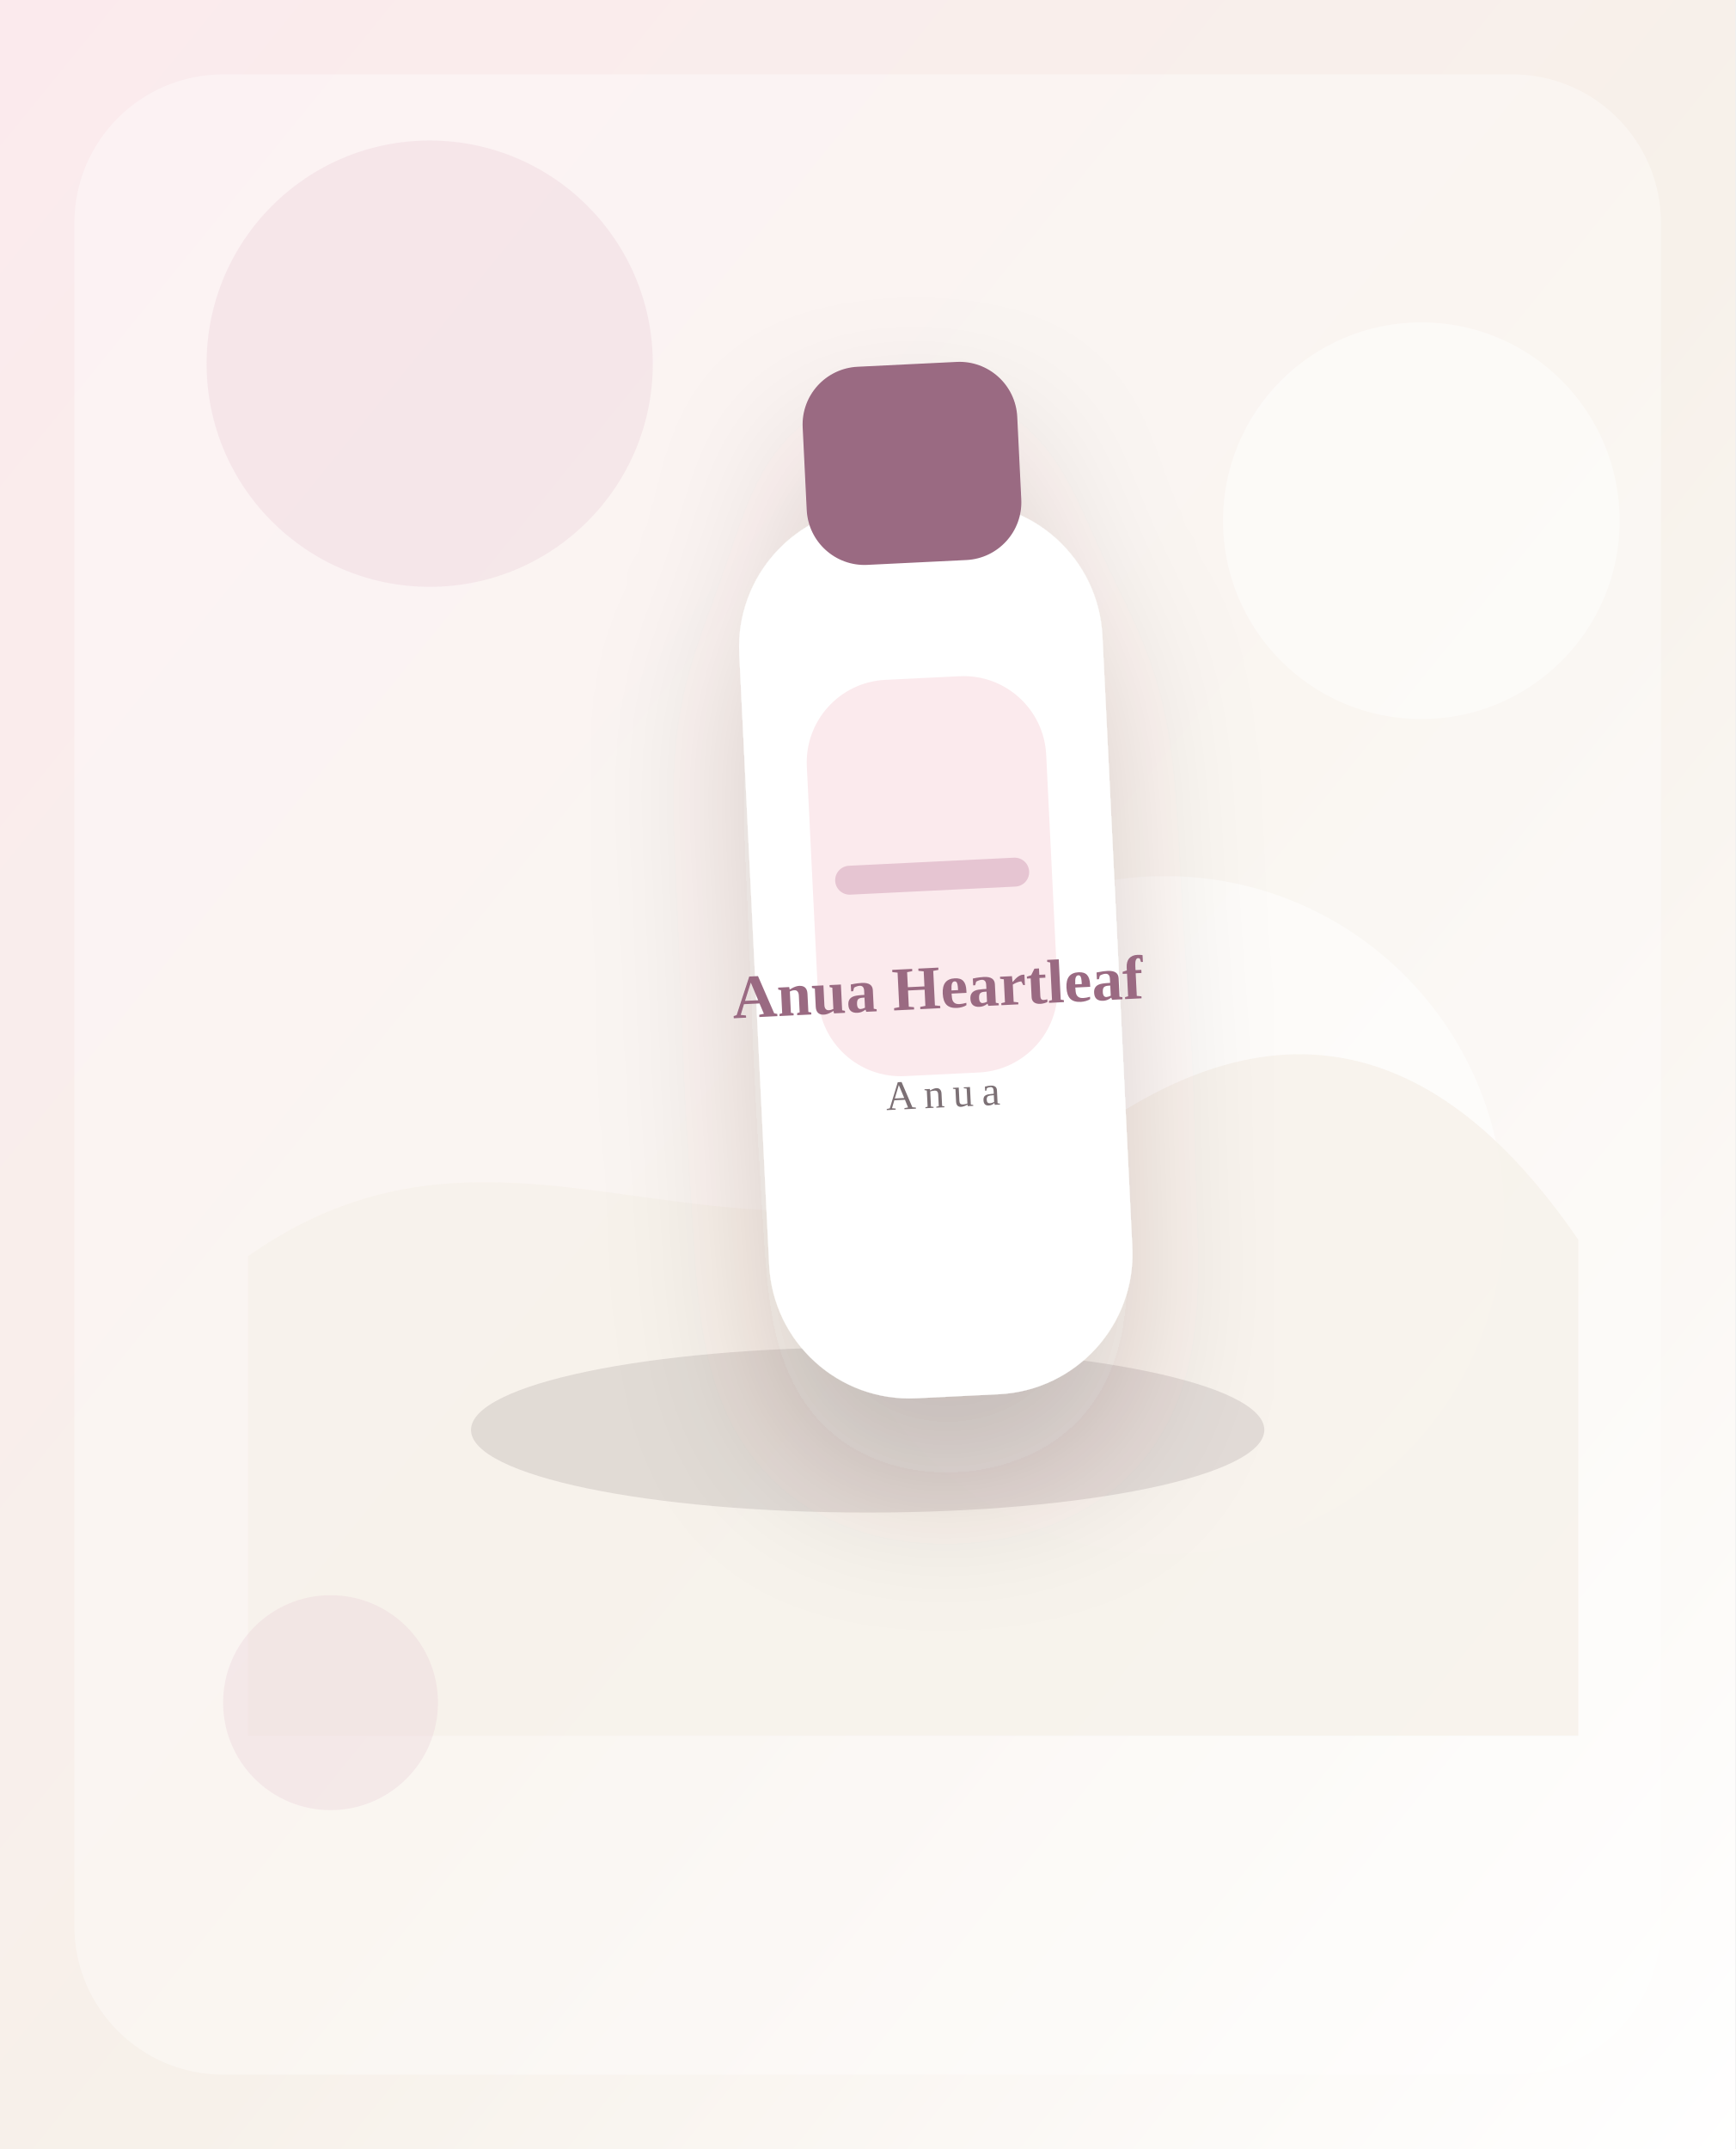
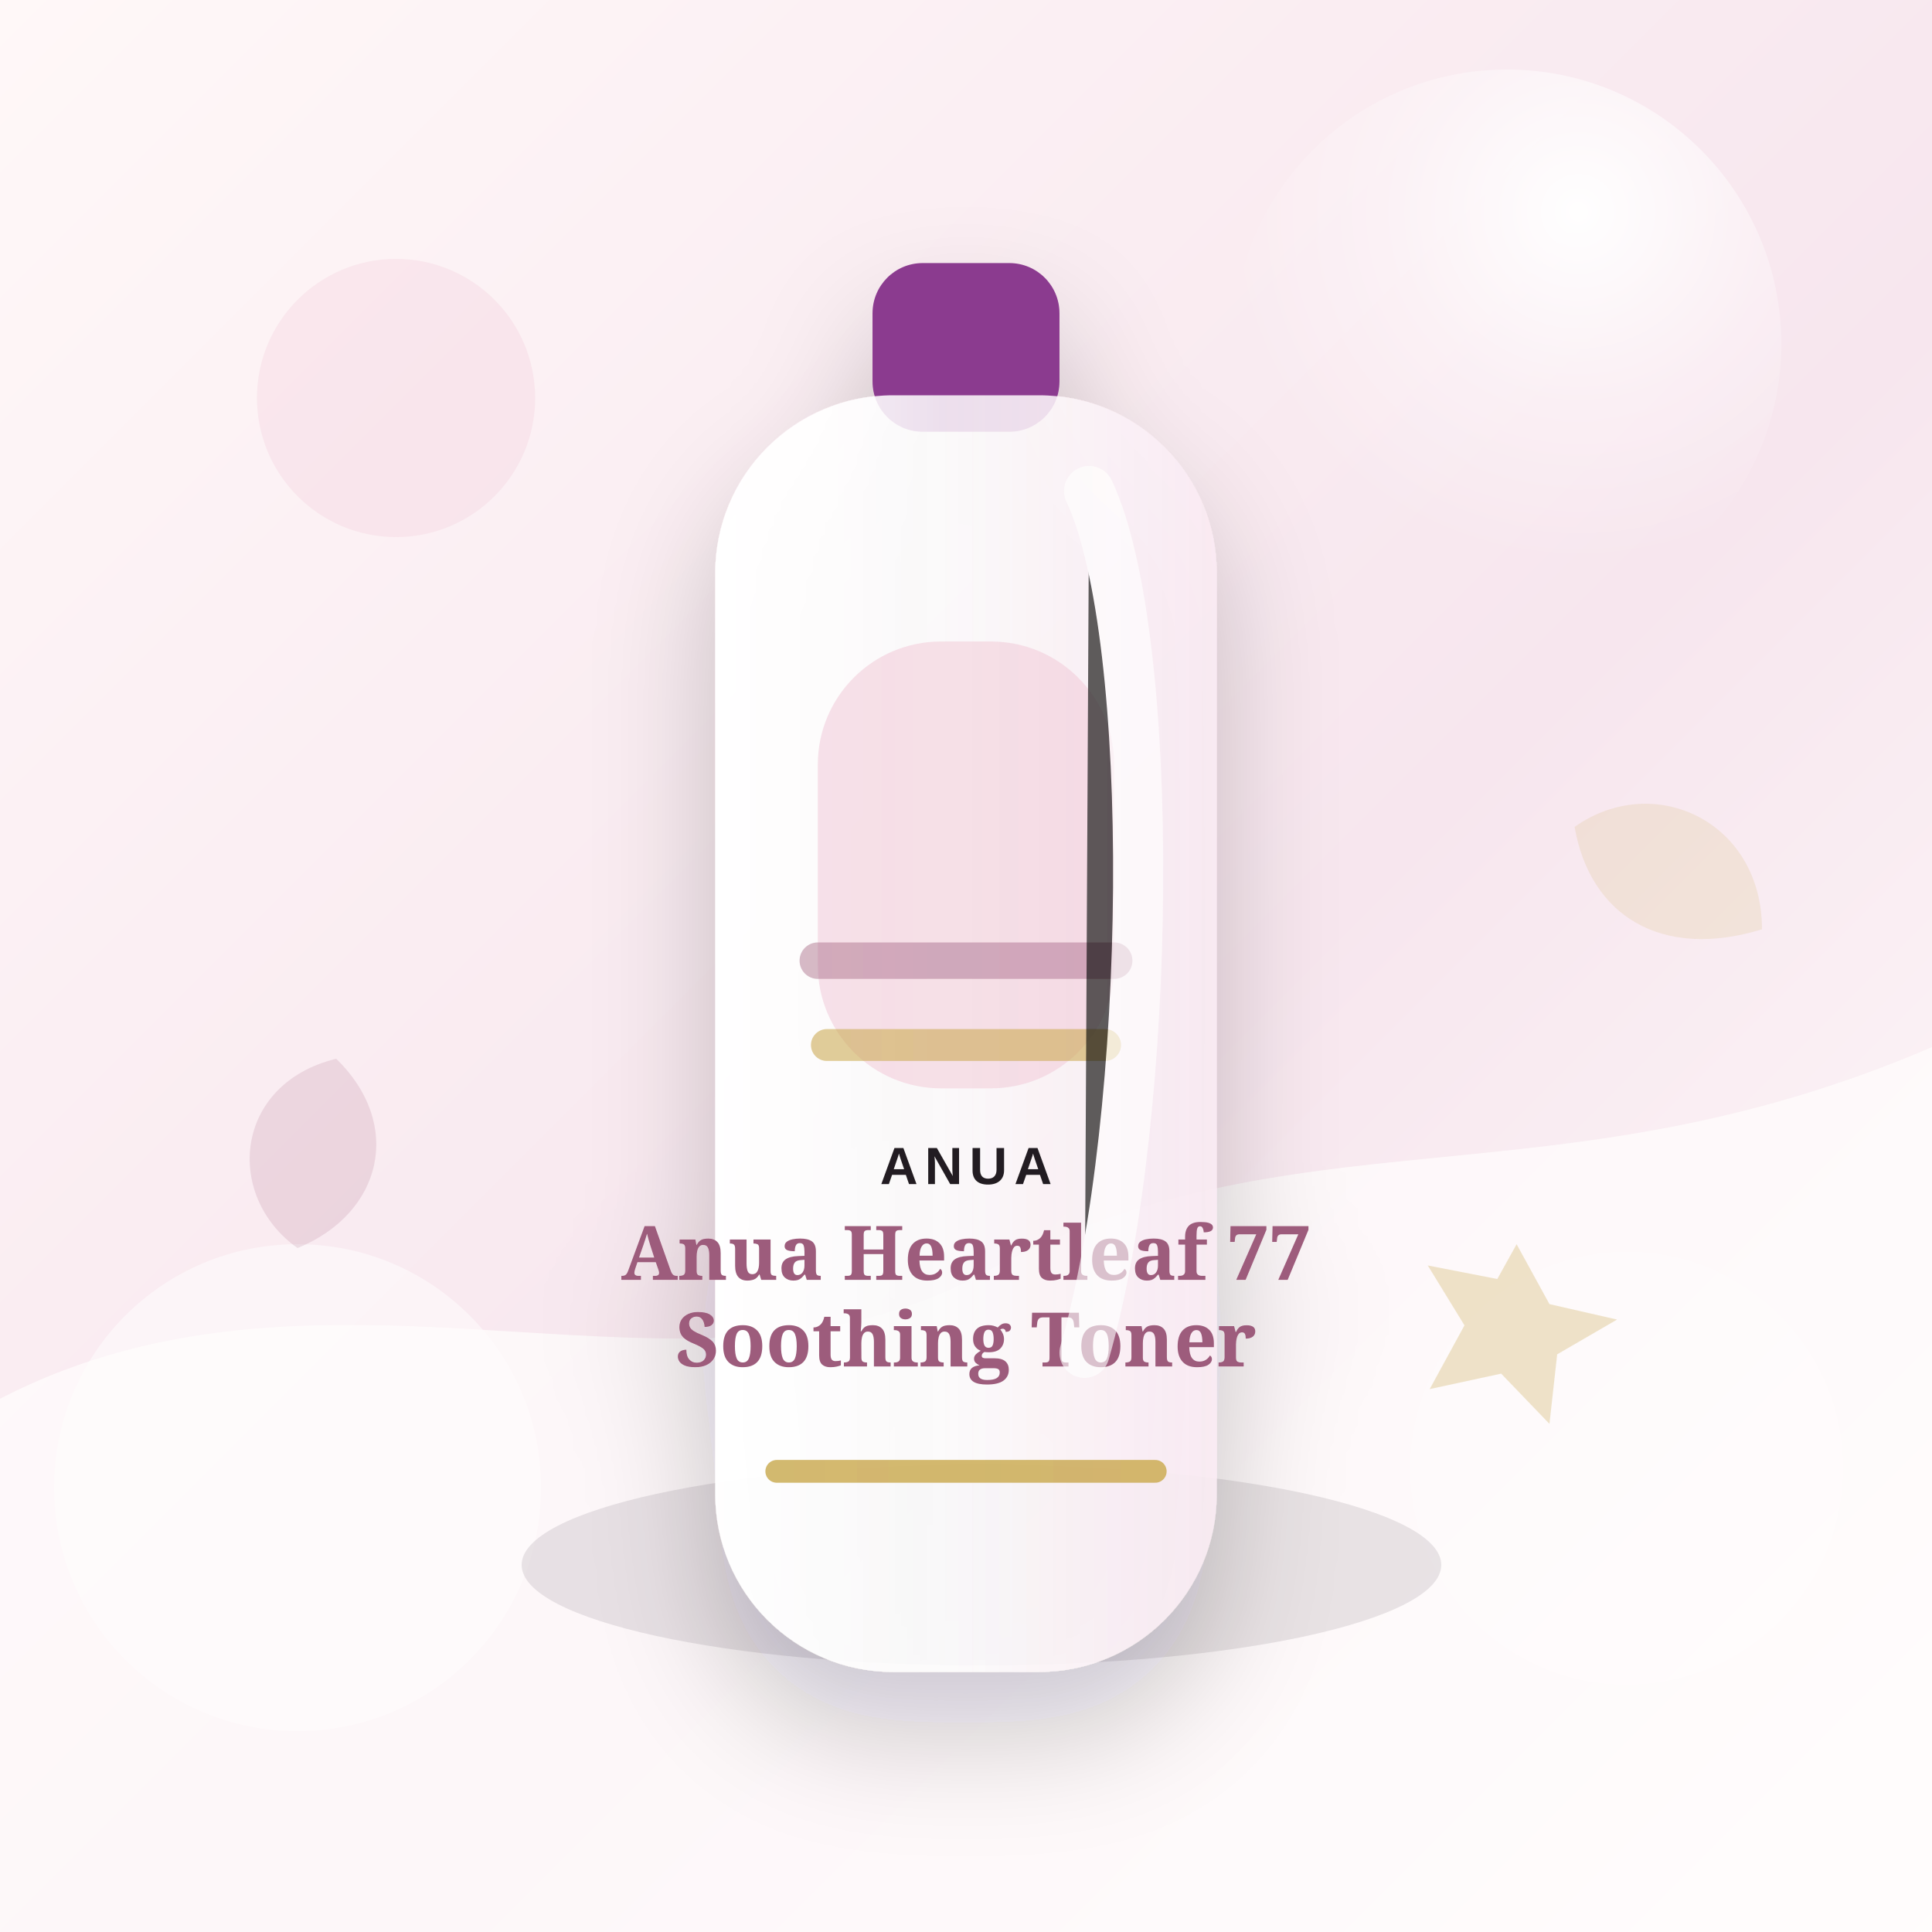
- <svg xmlns="http://www.w3.org/2000/svg" width="840" height="1040" viewBox="0 0 420 520" role="img" aria-label="Anua Heartleaf 77 Soothing Toner product photography">
+ <svg xmlns="http://www.w3.org/2000/svg" width="1000" height="1000" viewBox="0 0 1000 1000" role="img" aria-label="Anua Heartleaf 77 Soothing Toner">
  <defs>
-     <linearGradient id="bg" x1="0" y1="0" x2="1" y2="1">
-       <stop stop-color="#FBEAED" />
-       <stop offset="0.55" stop-color="#F7F1EA" />
-       <stop offset="1" stop-color="#FFFFFF" />
+     <linearGradient id="bg-p029" x1="0" y1="0" x2="1" y2="1">
+       <stop offset="0" stop-color="#FFF8F8" />
+       <stop offset="0.58" stop-color="#F7E6EE" />
+       <stop offset="1" stop-color="#FFFDFC" />
    </linearGradient>
-     <filter id="s" x="-20%" y="-20%" width="140%" height="140%">
-       <feDropShadow dx="0" dy="20" stdDeviation="18" flood-color="#432134" flood-opacity="0.18" />
+     <radialGradient id="halo-p029" cx="63%" cy="26%" r="64%">
+       <stop offset="0" stop-color="#FFFFFF" stop-opacity="0.96" />
+       <stop offset="0.54" stop-color="#FFFFFF" stop-opacity="0.32" />
+       <stop offset="1" stop-color="#FFFFFF" stop-opacity="0" />
+     </radialGradient>
+     <linearGradient id="glass-p029" x1="0" x2="1">
+       <stop offset="0" stop-color="#FFFFFF" stop-opacity="0.98" />
+       <stop offset="0.45" stop-color="#FFFFFF" stop-opacity="0.84" />
+       <stop offset="1" stop-color="#F9EAF2" stop-opacity="0.92" />
+     </linearGradient>
+     <filter id="shadow-p029" x="-40%" y="-40%" width="180%" height="180%">
+       <feDropShadow dx="0" dy="28" stdDeviation="26" flood-color="#1A0A1E" flood-opacity="0.22" />
+     </filter>
+     <filter id="softshadow-p029" x="-50%" y="-50%" width="200%" height="200%">
+       <feDropShadow dx="0" dy="16" stdDeviation="18" flood-color="#8B3A8F" flood-opacity="0.16" />
    </filter>
  </defs>
-   <rect width="420" height="520" fill="url(#bg)" />
-   <rect x="18" y="18" width="384" height="484" rx="36" fill="#fff" opacity="0.35" />
-   <circle cx="104" cy="88" r="54" fill="#E6C5D2" opacity="0.28" />
-   <circle cx="282" cy="294" r="82" fill="#fff" opacity="0.52" />
-   <path d="M60 304 C128 256 184 326 270 270 C320 238 356 262 382 300 L382 420 L60 420 Z" fill="#F7F1EA" opacity="0.82" />
-   <ellipse cx="210" cy="346" rx="96" ry="20" fill="#3b2932" opacity="0.12" />
-   <g filter="url(#s)">
-     <g transform="translate(16 0) rotate(-2.8 210 220)">
-       <rect x="166" y="122" width="88" height="216" rx="34" fill="#fff" />
-       <rect x="184" y="88" width="52" height="48" rx="14" fill="#9A6B82" />
-       <rect x="181" y="164" width="58" height="96" rx="20" fill="#FBEAED" />
-       <line x1="190" y1="212" x2="230" y2="212" stroke="#E6C5D2" stroke-width="7" stroke-linecap="round" />
-       <text x="210" y="244" text-anchor="middle" font-size="15" font-weight="700" fill="#9A6B82">Anua Heartleaf</text>
-       <text x="210" y="268" text-anchor="middle" font-size="10" letter-spacing="2" fill="#7c7074">Anua</text>
+   <rect width="1000" height="1000" rx="0" fill="url(#bg-p029)" />
+   <circle cx="780" cy="178" r="142" fill="url(#halo-p029)" />
+   <circle cx="154" cy="770" r="126" fill="#FFFFFF" opacity="0.48" />
+   <circle cx="205" cy="206" r="72" fill="#F2CEDB" opacity="0.32" />
+   <circle cx="842" cy="760" r="112" fill="#FFFFFF" opacity="0.30" />
+   <path d="M0 724 C172 635 356 741 507 660 C671 571 802 627 1000 542 L1000 1000 L0 1000 Z" fill="#FFFDFC" opacity="0.76" />
+   <ellipse cx="508" cy="810" rx="238" ry="52" fill="#1A0A1E" opacity="0.10" />
+   <g opacity="0.72">
+     <path d="M154 646 C116 619 121 561 174 548 C209 582 198 628 154 646Z" fill="#9D5C7B" opacity="0.22" />
+     <path d="M815 428 C856 399 912 425 912 481 C860 497 823 474 815 428Z" fill="#C9A84C" opacity="0.20" />
+     <path d="M785 644 l17 31 35 8 -31 18 -4 36 -25 -26 -37 8 18 -33 -19 -31 36 7z" fill="#C9A84C" opacity="0.40" />
+   </g>
+   <g transform="translate(-90 -55) scale(1.18)">
+     <g filter="url(#shadow-p029)">
+       <rect x="459.0" y="162" width="82" height="74" rx="22" fill="#8B3A8F" />
+       <rect x="390.0" y="220" width="220" height="560" rx="78" fill="url(#glass-p029)" />
+       <rect x="435.0" y="328" width="130" height="196" rx="54" fill="#F2CEDB" opacity="0.60" />
+       <rect x="427.0" y="460" width="146" height="16" rx="8" fill="#9D5C7B" opacity="0.42" />
+       <rect x="432.0" y="498" width="136" height="14" rx="7" fill="#C9A84C" opacity="0.56" />
+       <text x="500" y="566" text-anchor="middle" font-family="DM Sans, Arial, sans-serif" font-size="23" font-weight="700" letter-spacing="3" fill="#241F22">ANUA</text>
+       <text x="500" y="608" text-anchor="middle" font-family="Cormorant Garamond, Georgia, serif" font-size="33" font-weight="600" fill="#9D5C7B">Anua Heartleaf 77</text>
+       <text x="500" y="646" text-anchor="middle" font-family="Cormorant Garamond, Georgia, serif" font-size="33" font-weight="600" fill="#9D5C7B">Soothing Toner</text>
+       <line x1="417.0" y1="692" x2="583.0" y2="692" stroke="#C9A84C" stroke-width="10" stroke-linecap="round" opacity="0.8" />
+       <path d="M554.0 262 C584.0 326 582.0 536 552.0 640" stroke="#FFFFFF" stroke-width="22" stroke-linecap="round" opacity="0.62" />
    </g>
  </g>
-   <circle cx="344" cy="126" r="48" fill="#fff" opacity="0.45" />
-   <circle cx="80" cy="412" r="26" fill="#E6C5D2" opacity="0.28" />
</svg>
